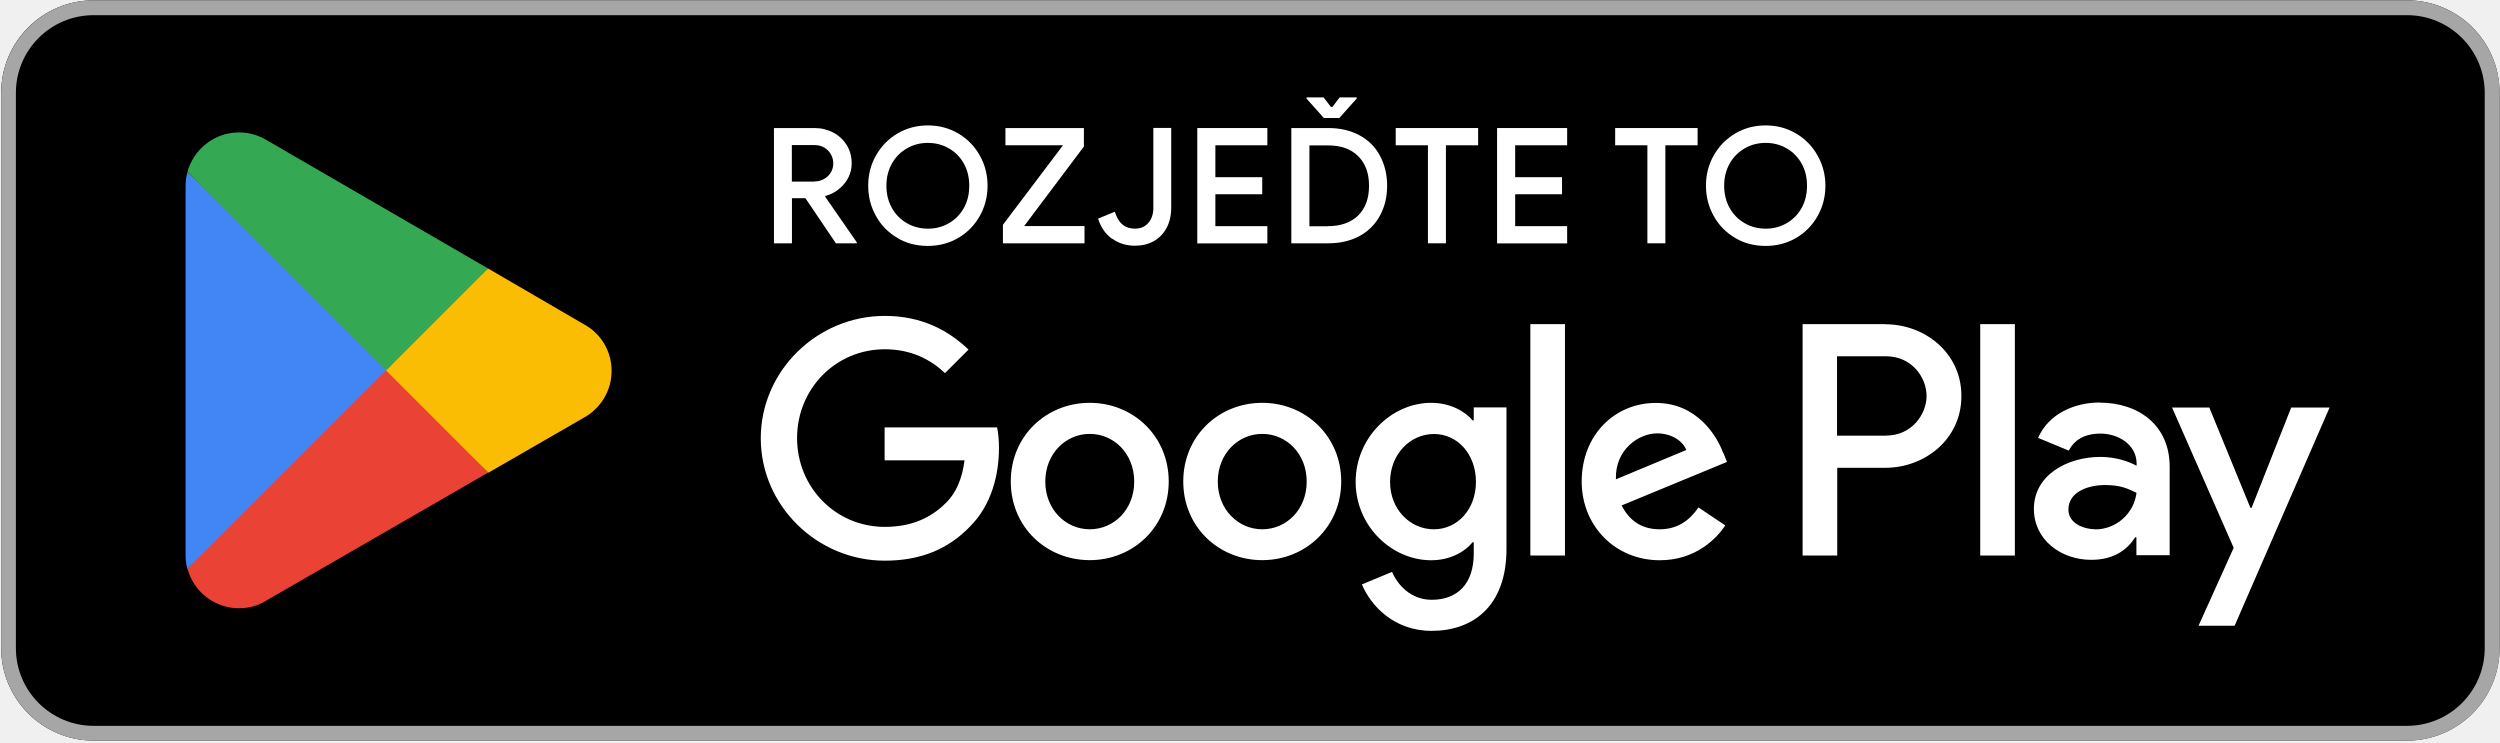
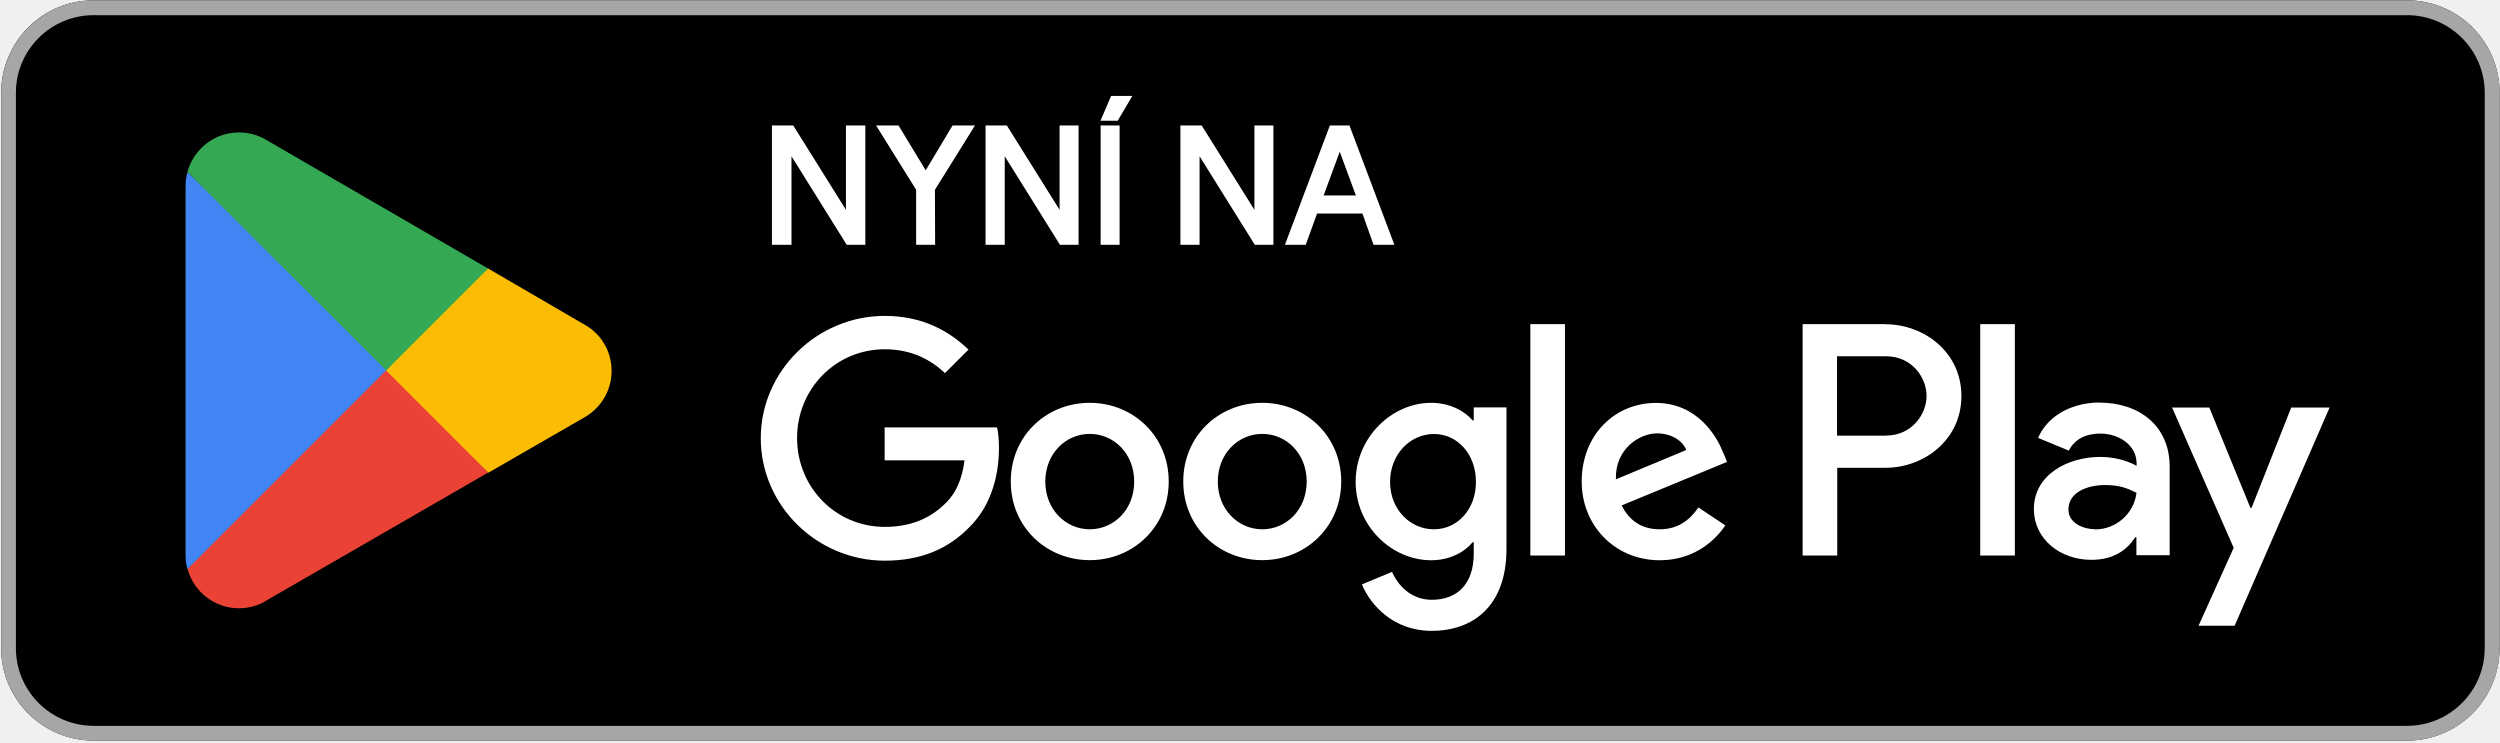
<svg xmlns="http://www.w3.org/2000/svg" id="artwork" version="1.1" viewBox="0 0 239 71">
  <defs>
    <style>
      .st0 {
        fill: #4285f4;
      }

      .st1 {
        isolation: isolate;
      }

      .st2 {
        fill: #a6a6a6;
      }

      .st3 {
        fill: #34a853;
      }

      .st4 {
        fill: #fbbc04;
      }

      .st5 {
        fill: #fff;
      }

      .st6 {
        fill: #ea4335;
      }
    </style>
  </defs>
  <g>
    <rect x=".11" y=".03" width="238.85" height="70.77" rx="8.85" ry="8.85" />
    <path class="st2" d="M230.11,1.45c4.1,0,7.43,3.33,7.43,7.43v53.08c0,4.1-3.33,7.43-7.43,7.43H8.95c-4.1,0-7.43-3.33-7.43-7.43V8.88C1.52,4.77,4.85,1.45,8.95,1.45h221.16M230.11.03H8.95C4.09.03.11,4.01.11,8.88v53.08c0,4.87,3.98,8.85,8.85,8.85h221.16c4.87,0,8.85-3.98,8.85-8.85V8.88c0-4.87-3.98-8.85-8.85-8.85h0Z" />
    <path class="st5" d="M120.67,38.51c-4.16,0-7.55,3.17-7.55,7.52s3.4,7.52,7.55,7.52,7.55-3.18,7.55-7.52-3.4-7.52-7.55-7.52ZM120.67,50.6c-2.28,0-4.25-1.88-4.25-4.56s1.96-4.56,4.25-4.56,4.25,1.86,4.25,4.56-1.96,4.56-4.25,4.56ZM104.18,38.51c-4.16,0-7.55,3.17-7.55,7.52s3.4,7.52,7.55,7.52,7.55-3.18,7.55-7.52-3.4-7.52-7.55-7.52ZM104.18,50.6c-2.28,0-4.25-1.88-4.25-4.56s1.96-4.56,4.25-4.56,4.25,1.86,4.25,4.56-1.96,4.56-4.25,4.56ZM84.57,40.83v3.18h7.64c-.23,1.8-.83,3.11-1.73,4.02-1.11,1.11-2.85,2.34-5.89,2.34-4.71,0-8.39-3.79-8.39-8.49s3.68-8.49,8.39-8.49c2.53,0,4.39.99,5.75,2.28l2.25-2.25c-1.91-1.82-4.44-3.22-8.01-3.22-6.44,0-11.85,5.24-11.85,11.7s5.41,11.7,11.85,11.7c3.49,0,6.1-1.13,8.16-3.27,2.11-2.11,2.76-5.08,2.76-7.47,0-.74-.05-1.43-.18-2h-10.74v-.02ZM164.74,43.31c-.62-1.68-2.53-4.79-6.44-4.79s-7.09,3.04-7.09,7.52c0,4.21,3.18,7.52,7.47,7.52,3.45,0,5.45-2.11,6.26-3.33l-2.57-1.72c-.85,1.26-2.02,2.09-3.7,2.09s-2.88-.78-3.64-2.28l10.07-4.16-.34-.85s-.02,0-.02,0ZM154.48,45.82c-.09-2.9,2.25-4.39,3.93-4.39,1.31,0,2.42.65,2.8,1.59l-6.72,2.8ZM146.3,53.11h3.31v-22.12h-3.31v22.12ZM140.89,40.19h-.11c-.74-.88-2.16-1.68-3.96-1.68-3.77,0-7.22,3.31-7.22,7.55s3.45,7.5,7.22,7.5c1.8,0,3.22-.8,3.96-1.72h.11v1.08c0,2.88-1.54,4.42-4.02,4.42-2.02,0-3.27-1.45-3.79-2.67l-2.88,1.2c.83,2,3.03,4.44,6.67,4.44,3.87,0,7.15-2.28,7.15-7.84v-13.52h-3.13s0,1.22,0,1.22ZM137.08,50.6c-2.28,0-4.19-1.91-4.19-4.53s1.91-4.58,4.19-4.58,4.02,1.95,4.02,4.58-1.77,4.53-4.02,4.53ZM180.24,30.99h-7.91v22.12h3.31v-8.39h4.62c3.66,0,7.25-2.65,7.25-6.86s-3.59-6.86-7.25-6.86h-.02ZM180.31,41.65h-4.69v-7.59h4.69c2.48,0,3.87,2.05,3.87,3.79s-1.4,3.79-3.87,3.79h0v.02ZM200.73,38.48c-2.39,0-4.87,1.06-5.89,3.38l2.94,1.22c.62-1.22,1.79-1.63,3.01-1.63,1.7,0,3.45,1.03,3.47,2.85v.23c-.6-.34-1.88-.85-3.45-.85-3.17,0-6.37,1.73-6.37,4.97,0,2.95,2.58,4.87,5.48,4.87,2.21,0,3.45-.99,4.21-2.16h.11v1.72h3.18v-8.47c0-3.93-2.94-6.12-6.72-6.12h.04ZM200.32,50.6c-1.08,0-2.58-.55-2.58-1.88,0-1.7,1.88-2.35,3.5-2.35,1.45,0,2.14.32,3.01.74-.25,2.05-2.02,3.5-3.93,3.5h0v-.02ZM219.04,38.96l-3.79,9.59h-.11l-3.93-9.59h-3.56l5.89,13.41-3.36,7.45h3.45l9.08-20.86s-3.68,0-3.68,0ZM189.31,53.11h3.31v-22.12h-3.31v22.12Z" />
    <g>
      <path class="st6" d="M36.77,34.39l-18.84,19.99h0c.58,2.18,2.57,3.77,4.92,3.77.94,0,1.82-.25,2.58-.71l.05-.04,21.2-12.23-9.93-10.81h.02v.02Z" />
      <path class="st4" d="M55.82,30.99h-.02l-9.15-5.33-10.31,9.18,10.35,10.35,9.11-5.25c1.59-.87,2.67-2.55,2.67-4.48s-1.06-3.61-2.65-4.46h0v-.02Z" />
      <path class="st0" d="M17.92,16.45c-.11.42-.18.85-.18,1.31v35.33c0,.46.05.88.18,1.31l19.48-19.48s-19.48-18.47-19.48-18.47Z" />
      <path class="st3" d="M36.91,35.42l9.75-9.75-21.18-12.28c-.76-.46-1.66-.73-2.64-.73-2.35,0-4.33,1.61-4.92,3.77h0l18.98,18.97h0v.02Z" />
    </g>
  </g>
  <g class="st1">
-     <path class="st5" d="M73.98,12.24h3.88c.66,0,1.26.15,1.8.43.54.29.97.69,1.29,1.2.31.51.47,1.09.47,1.74,0,.74-.24,1.4-.72,1.97-.48.57-1.07.96-1.79,1.15l-.02.08,3.02,4.36v.09h-2l-2.91-4.31h-1.29v4.31h-1.72v-11.02ZM77.81,17.35c.51,0,.95-.16,1.31-.49s.54-.75.54-1.26c0-.29-.07-.56-.22-.83-.14-.27-.35-.48-.62-.65-.27-.17-.58-.25-.95-.25h-2.17v3.49h2.11Z" />
-     <path class="st5" d="M85.8,22.75c-.87-.51-1.56-1.2-2.05-2.09-.5-.88-.75-1.85-.75-2.91s.25-2.03.75-2.9c.5-.88,1.18-1.57,2.05-2.09.87-.51,1.84-.77,2.91-.77s2.03.26,2.9.77c.87.51,1.55,1.21,2.05,2.09.5.88.75,1.85.75,2.9s-.25,2.03-.75,2.91c-.5.88-1.18,1.58-2.06,2.09-.87.51-1.84.76-2.91.76s-2.04-.25-2.91-.76ZM90.71,21.34c.61-.35,1.08-.83,1.43-1.45.35-.62.52-1.33.52-2.13s-.17-1.51-.52-2.13-.83-1.11-1.43-1.45-1.27-.52-2-.52-1.4.17-2,.52c-.61.35-1.09.83-1.44,1.45s-.53,1.33-.53,2.13.18,1.51.53,2.13c.35.62.83,1.11,1.44,1.45.6.35,1.27.52,2,.52s1.4-.17,2-.52Z" />
-     <path class="st5" d="M95.88,21.49l5.74-7.6h-5.5v-1.65h7.5v1.77l-5.71,7.6h5.77v1.65h-7.8v-1.77Z" />
-     <path class="st5" d="M106.3,22.82c-.63-.46-1.07-1.1-1.32-1.92l1.6-.66c.32,1.08.96,1.62,1.92,1.62.53,0,.96-.18,1.28-.55s.48-.84.48-1.44v-7.64h1.71v7.57c0,.78-.15,1.45-.45,2-.3.55-.71.97-1.23,1.26s-1.12.43-1.79.43c-.84,0-1.57-.23-2.2-.69Z" />
-     <path class="st5" d="M114.46,12.24h6.7v1.65h-4.97v3.05h4.48v1.63h-4.48v3.05h4.97v1.65h-6.7v-11.02Z" />
-     <path class="st5" d="M123.45,12.24h3.52c1.14,0,2.13.23,2.99.69s1.51,1.11,1.96,1.95.69,1.79.69,2.87-.23,2.03-.69,2.87-1.11,1.49-1.96,1.95-1.85.69-2.99.69h-3.52v-11.02ZM124.91,9.42v-.11h1.63l.69.91h.15l.69-.91h1.63v.11l-1.66,1.86h-1.48l-1.66-1.86ZM126.95,21.62c1.23,0,2.19-.34,2.89-1.02.69-.68,1.04-1.63,1.04-2.84s-.35-2.15-1.04-2.83c-.69-.69-1.65-1.03-2.89-1.03h-1.77v7.73h1.77Z" />
-     <path class="st5" d="M136.51,13.89h-3.08v-1.65h7.88v1.65h-3.08v9.37h-1.72v-9.37Z" />
-     <path class="st5" d="M143.12,12.24h6.7v1.65h-4.97v3.05h4.48v1.63h-4.48v3.05h4.97v1.65h-6.7v-11.02Z" />
-     <path class="st5" d="M157.49,13.89h-3.08v-1.65h7.88v1.65h-3.08v9.37h-1.72v-9.37Z" />
-     <path class="st5" d="M165.89,22.75c-.87-.51-1.56-1.2-2.05-2.09-.5-.88-.75-1.85-.75-2.91s.25-2.03.75-2.9c.5-.88,1.18-1.57,2.05-2.09s1.84-.77,2.91-.77,2.03.26,2.9.77,1.55,1.21,2.05,2.09c.5.88.76,1.85.76,2.9s-.25,2.03-.75,2.91c-.5.88-1.18,1.58-2.06,2.09-.87.51-1.84.76-2.91.76s-2.04-.25-2.91-.76ZM170.8,21.34c.6-.35,1.08-.83,1.43-1.45.35-.62.52-1.33.52-2.13s-.17-1.51-.52-2.13-.83-1.11-1.43-1.45c-.61-.35-1.27-.52-2-.52s-1.4.17-2,.52c-.61.35-1.09.83-1.44,1.45s-.53,1.33-.53,2.13.18,1.51.53,2.13c.35.62.83,1.11,1.44,1.45.6.35,1.27.52,2,.52s1.39-.17,2-.52Z" />
+     <path class="st5" stroke="#fff" stroke-width=".22" stroke-miterlimit="10" transform="matrix(1.8333 0 0 1.8333 -20.142 -18.967)" d="M51.35 23v-6h.94l2.92 4.67V17H56v6h-.8l-3.05-4.89V23zM59.64 23h-.77v-2.79l-2-3.21h.91l1.48 2.44L60.72 17h.91l-2 3.21zM62.49 23v-6h.94l2.92 4.67V17h.77v6h-.8l-3.05-4.89V23zM68.49 23v-6h.77v6zm.72-6.47h-.67l.46-1.07h.84zM72.65 23v-6h.94l2.92 4.67V17h.77v6h-.8l-3.05-4.89V23zM78.15 23l2.26-6h.87l2.26 6h-.85l-.58-1.63h-2.52L79 23zm1.7-2.35h2l-1-2.71z" />
  </g>
</svg>
